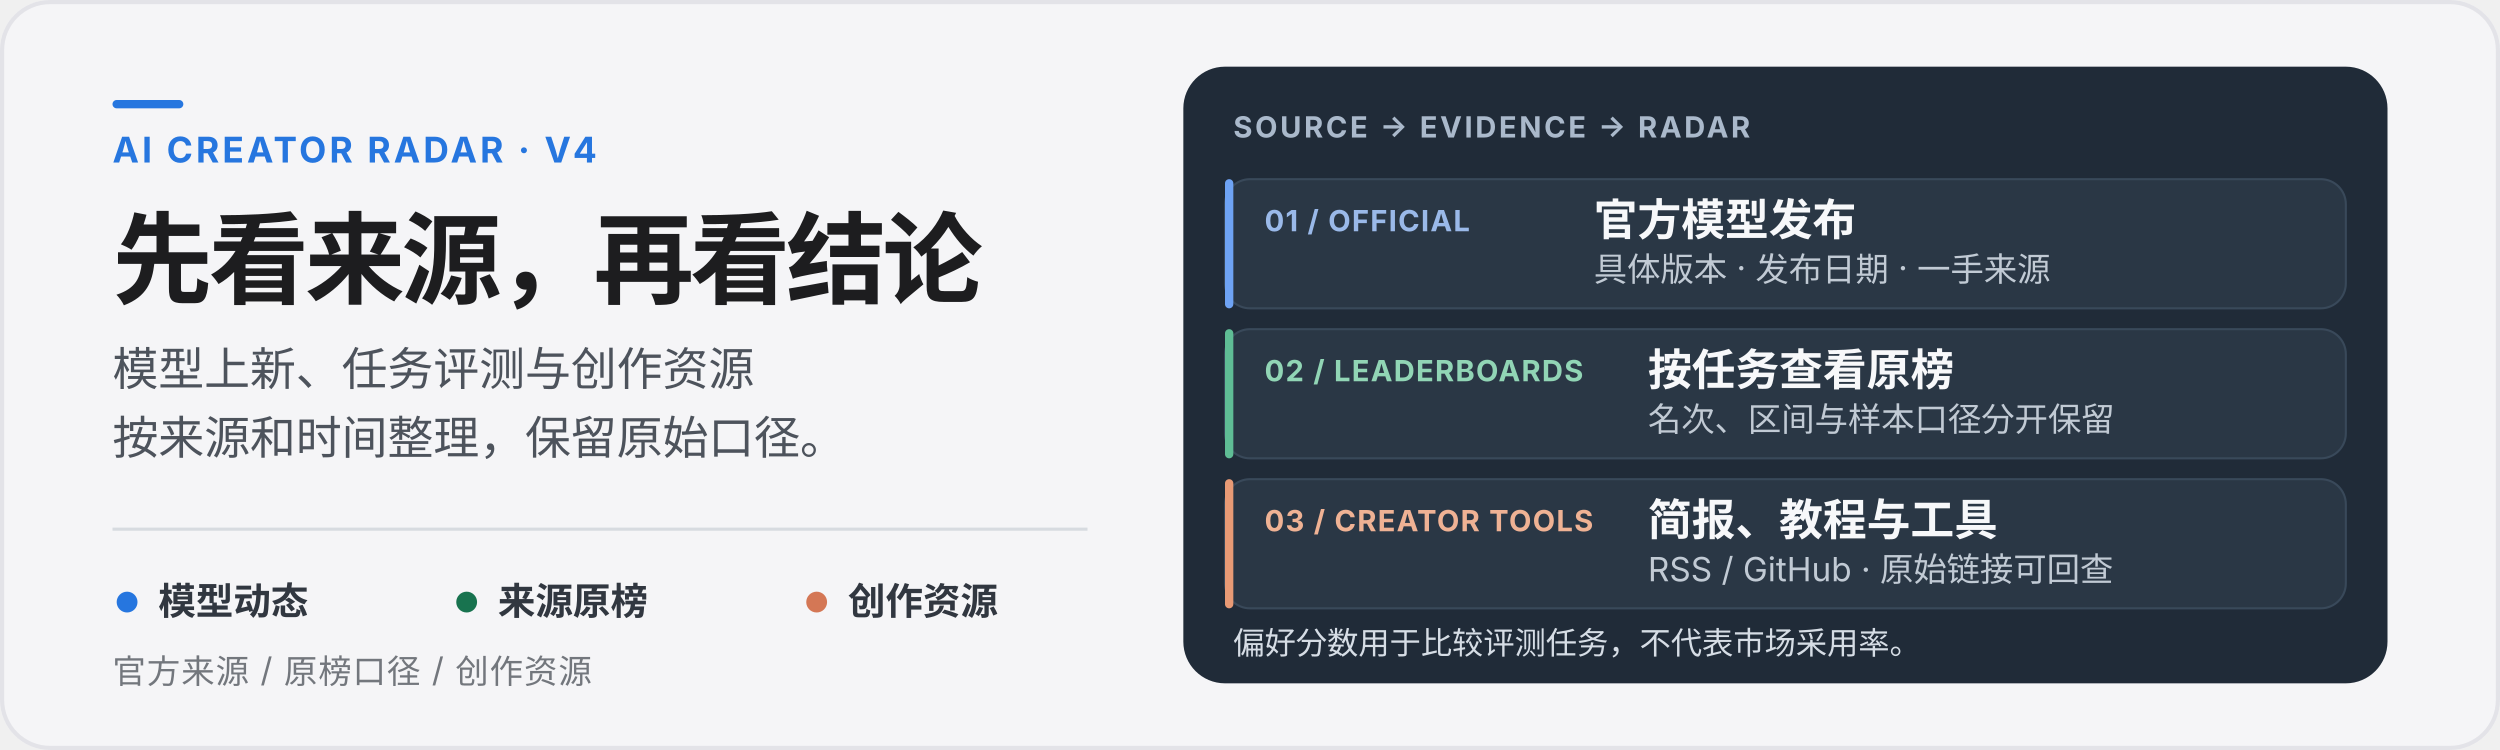
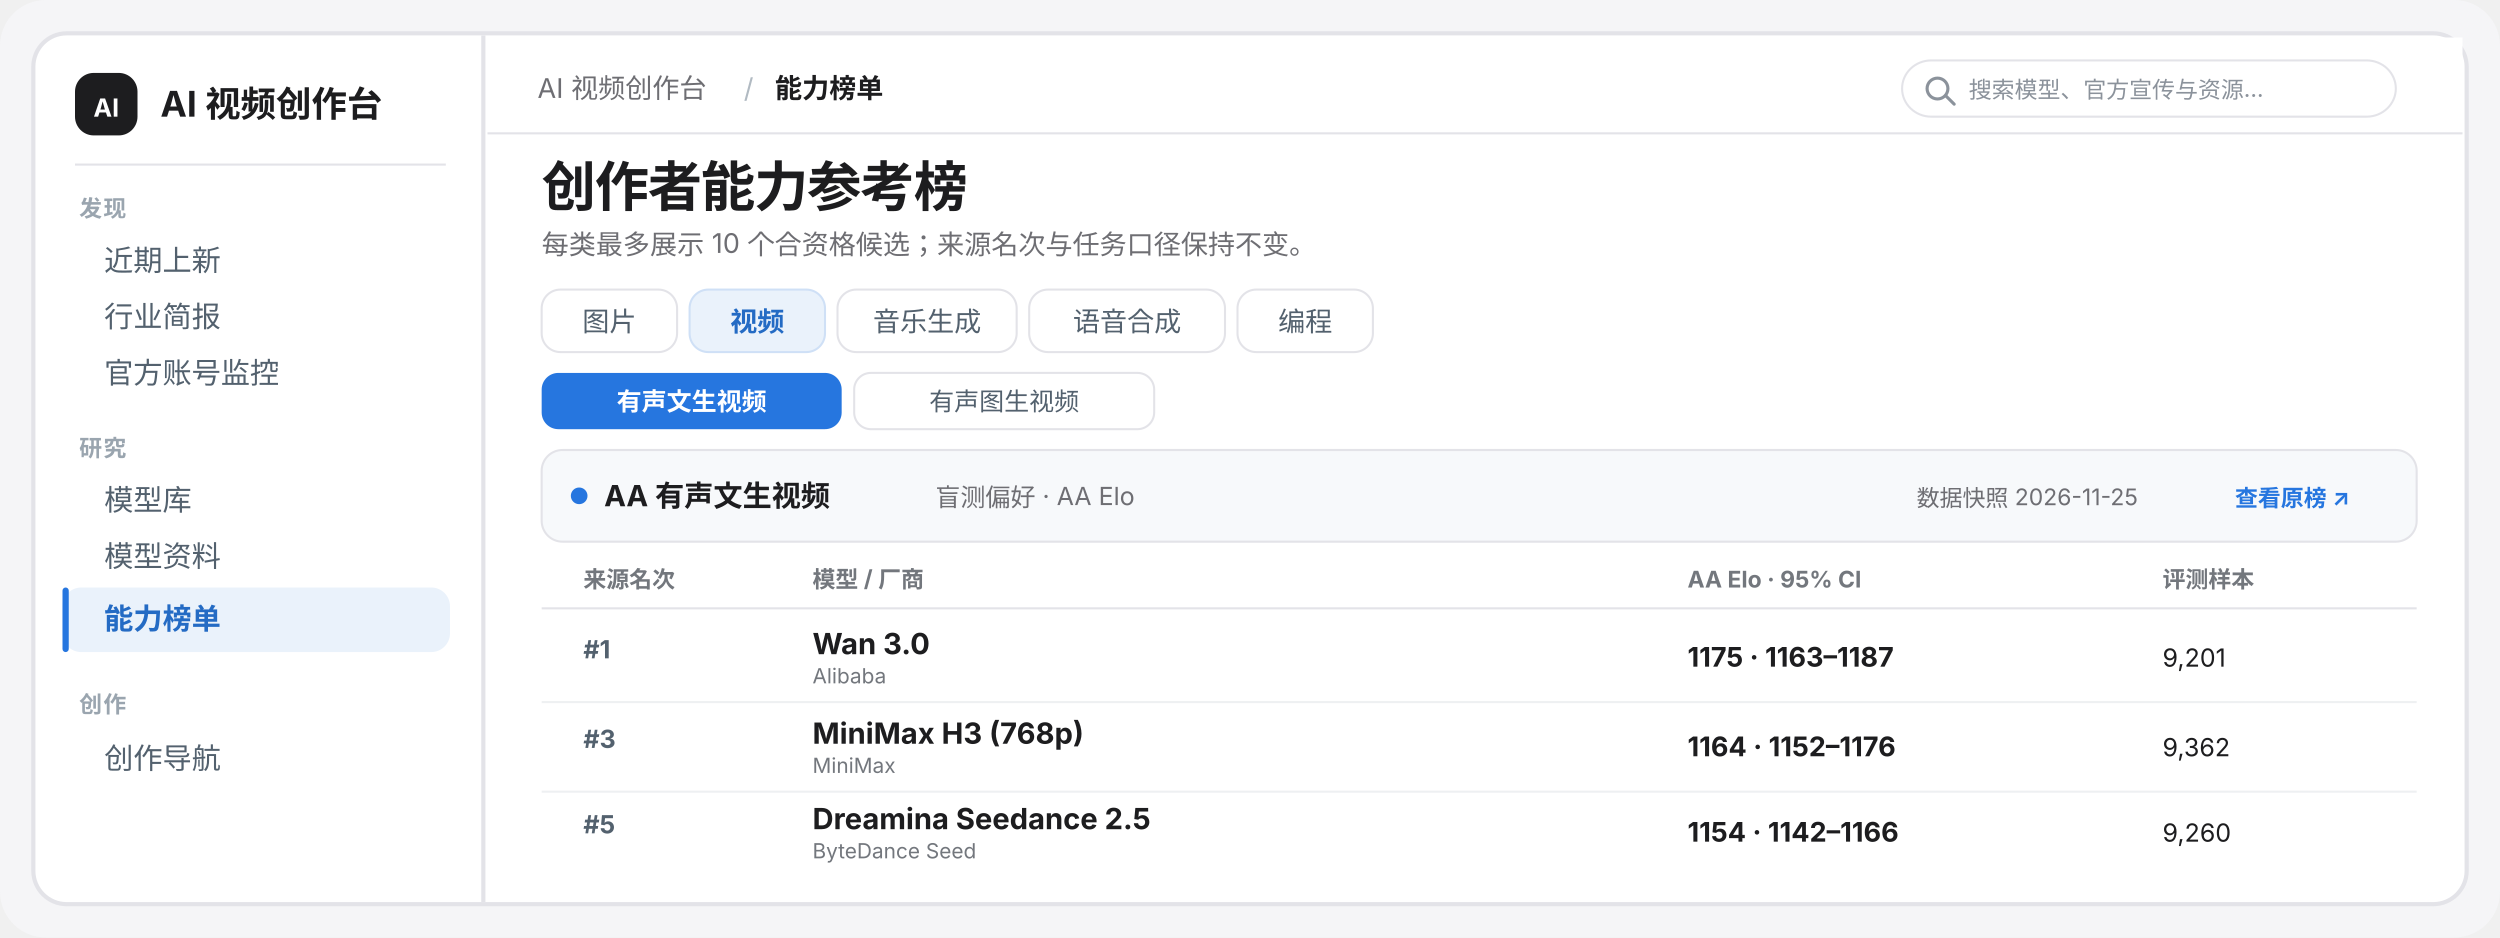
- <svg xmlns="http://www.w3.org/2000/svg" width="1200" height="360" viewBox="0 0 1200 360" role="img" aria-labelledby="title desc">
-   <rect width="1200" height="360" rx="24" fill="#f5f5f7" />
-   <rect x="1" y="1" width="1198" height="358" rx="23" fill="none" stroke="#e3e3e8" stroke-width="2" />
+ <svg xmlns="http://www.w3.org/2000/svg" width="1200" height="450" viewBox="0 0 1200 450" role="img" aria-labelledby="title desc">
+   <rect width="1200" height="450" rx="22" fill="#f5f5f7" />
+   <rect x="16" y="16" width="1168" height="418" rx="16" fill="#ffffff" stroke="#e3e3e8" stroke-width="2" />
+   <path d="M232 17v416" stroke="#e3e3e8" stroke-width="2" />
+   <rect x="36" y="35" width="30" height="30" rx="9" fill="#1d1d1f" />
+   <text x="51" y="56" text-anchor="middle" fill="#ffffff" font-family="-apple-system, BlinkMacSystemFont, 'Segoe UI', 'PingFang SC', sans-serif" font-size="12" font-weight="750">AI</text>
+   <text x="77" y="56" fill="#1d1d1f" font-family="-apple-system, BlinkMacSystemFont, 'Segoe UI', 'PingFang SC', sans-serif" font-size="17" font-weight="740">AI 视频创作台</text>
+   <path d="M36 79h178" stroke="#e3e3e8" />
  <g font-family="-apple-system, BlinkMacSystemFont, 'Segoe UI', 'PingFang SC', sans-serif">
-     <g transform="translate(54 48)">
-       <rect x="0" y="0" width="34" height="4" rx="2" fill="#2676df" />
-       <text x="0" y="30" fill="#2676df" font-size="17" font-weight="750" letter-spacing="1.5">AI CREATOR RADAR · V4</text>
-       <text x="0" y="94" fill="#1d1d1f" font-size="48" font-weight="760" letter-spacing="-1.8">先看来源，再看结论</text>
-       <text x="0" y="137" fill="#4d535c" font-size="22" font-weight="500">模型上新、任务评测与创作资源</text>
-       <text x="0" y="170" fill="#4d535c" font-size="22" font-weight="500">按来源和时间整理，保留原始口径。</text>
-       <line x1="0" y1="206" x2="468" y2="206" stroke="#d7dbe0" stroke-width="1.5" />
-       <g transform="translate(0 234)">
-         <circle cx="7" cy="7" r="5" fill="#2676df" />
-         <text x="22" y="13" fill="#313740" font-size="18" font-weight="650">模型动态</text>
-         <circle cx="170" cy="7" r="5" fill="#18734f" />
-         <text x="185" y="13" fill="#313740" font-size="18" font-weight="650">来源原榜</text>
-         <circle cx="338" cy="7" r="5" fill="#d47755" />
-         <text x="353" y="13" fill="#313740" font-size="18" font-weight="650">创作资源</text>
-       </g>
-       <text x="0" y="280" fill="#73777d" font-size="16" letter-spacing=".5">官方来源 / 原榜口径 / 创作资源</text>
-     </g>
-     <g transform="translate(568 32)">
-       <rect width="578" height="296" rx="20" fill="#202b38" />
-       <text x="24" y="34" fill="#aab9cb" font-size="14" font-weight="700" letter-spacing="1.25">SOURCE → EVIDENCE → RADAR</text>
-       <g transform="translate(20 54)">
-         <rect width="538" height="62" rx="12" fill="#2a3745" stroke="#39495a" />
-         <rect x="0" y="0" width="4" height="62" rx="2" fill="#6ea3f4" />
-         <text x="19" y="25" fill="#9ab9e9" font-size="14" font-weight="700" letter-spacing=".6">01 / OFFICIAL</text>
-         <text x="177" y="27" fill="#f7f8fa" font-size="21" font-weight="700">官方模型发布</text>
-         <text x="177" y="49" fill="#c1cad4" font-size="16">具体版本 · 发布日期 · 一手来源</text>
-       </g>
-       <g transform="translate(20 126)">
-         <rect width="538" height="62" rx="12" fill="#2a3745" stroke="#39495a" />
-         <rect x="0" y="0" width="4" height="62" rx="2" fill="#5fbd95" />
-         <text x="19" y="25" fill="#91d5b5" font-size="14" font-weight="700" letter-spacing=".6">02 / LEADERBOARDS</text>
-         <text x="203" y="27" fill="#f7f8fa" font-size="21" font-weight="700">按任务查看原榜</text>
-         <text x="203" y="49" fill="#c1cad4" font-size="16">名次、区间与样本口径分开保留</text>
-       </g>
-       <g transform="translate(20 198)">
-         <rect width="538" height="62" rx="12" fill="#2a3745" stroke="#39495a" />
-         <rect x="0" y="0" width="4" height="62" rx="2" fill="#e89a75" />
-         <text x="19" y="25" fill="#efb294" font-size="14" font-weight="700" letter-spacing=".6">03 / CREATOR TOOLS</text>
-         <text x="203" y="27" fill="#f7f8fa" font-size="21" font-weight="700">简报、教程与工具</text>
-         <text x="203" y="49" fill="#c1cad4" font-size="16">RSS / GitHub · 原始链接可回查</text>
-       </g>
-       <text x="24" y="282" fill="#d6dde5" font-size="15">偏好分数用于比较评测任务，不代表市场采用率。</text>
-     </g>
+     <text x="38" y="104" fill="#9aa5af" font-size="11" font-weight="750" letter-spacing=".6">发现</text>
+     <text x="50" y="130" fill="#53616e" font-size="14">近期上新</text>
+     <text x="50" y="157" fill="#53616e" font-size="14">行业简报</text>
+     <text x="50" y="184" fill="#53616e" font-size="14">官方账号监控</text>
+     <text x="38" y="219" fill="#9aa5af" font-size="11" font-weight="750" letter-spacing=".6">研究</text>
+     <text x="50" y="245" fill="#53616e" font-size="14">模型库</text>
+     <text x="50" y="272" fill="#53616e" font-size="14">模型资料</text>
+     <rect x="30" y="282" width="186" height="31" rx="9" fill="#eaf2fb" />
+     <rect x="30" y="282" width="3" height="31" rx="1.5" fill="#2676df" />
+     <text x="50" y="302" fill="#246bc4" font-size="14" font-weight="720">能力榜单</text>
+     <text x="38" y="342" fill="#9aa5af" font-size="11" font-weight="750" letter-spacing=".6">创作</text>
+     <text x="50" y="369" fill="#53616e" font-size="14">创作导航</text>
+   </g>
+   <rect x="234" y="18" width="948" height="46" fill="#ffffff" />
+   <path d="M234 64h948" stroke="#e3e3e8" />
+   <text x="258" y="47" fill="#6e6e73" font-family="-apple-system, BlinkMacSystemFont, 'Segoe UI', 'PingFang SC', sans-serif" font-size="13">AI 视频创作台</text>
+   <text x="357" y="47" fill="#b1bac2" font-family="-apple-system, BlinkMacSystemFont, 'Segoe UI', 'PingFang SC', sans-serif" font-size="13">/</text>
+   <text x="372" y="47" fill="#1d1d1f" font-family="-apple-system, BlinkMacSystemFont, 'Segoe UI', 'PingFang SC', sans-serif" font-size="13" font-weight="700">能力榜单</text>
+   <rect x="913" y="29" width="237" height="27" rx="14" fill="#ffffff" stroke="#e3e3e8" />
+   <circle cx="930" cy="42.5" r="5" fill="none" stroke="#8b929b" stroke-width="1.5" />
+   <path d="m934 46 4 4" stroke="#8b929b" stroke-width="1.5" stroke-linecap="round" />
+   <text x="945" y="47" fill="#8b929b" font-family="-apple-system, BlinkMacSystemFont, 'Segoe UI', 'PingFang SC', sans-serif" font-size="11">搜索模型、官方宣传与资源…</text>
+   <g font-family="-apple-system, BlinkMacSystemFont, 'Segoe UI', 'PingFang SC', sans-serif">
+     <text x="260" y="99" fill="#1d1d1f" font-size="26" font-weight="760" letter-spacing="-.5">创作者能力参考榜</text>
+     <text x="260" y="122" fill="#6e6e73" font-size="13">每类最多展示 10 个合资格候选；来源名次与任务口径保持不变。</text>
+     <rect x="260" y="139" width="65" height="30" rx="9" fill="#ffffff" stroke="#e3e3e8" />
+     <text x="292.5" y="159" text-anchor="middle" fill="#53616e" font-size="13">图片</text>
+     <rect x="331" y="139" width="65" height="30" rx="9" fill="#eaf2fb" stroke="#cfe0f6" />
+     <text x="363.5" y="159" text-anchor="middle" fill="#246bc4" font-size="13" font-weight="700">视频</text>
+     <rect x="402" y="139" width="86" height="30" rx="9" fill="#ffffff" stroke="#e3e3e8" />
+     <text x="445" y="159" text-anchor="middle" fill="#53616e" font-size="13">音乐生成</text>
+     <rect x="494" y="139" width="94" height="30" rx="9" fill="#ffffff" stroke="#e3e3e8" />
+     <text x="541" y="159" text-anchor="middle" fill="#53616e" font-size="13">语音合成</text>
+     <rect x="594" y="139" width="65" height="30" rx="9" fill="#ffffff" stroke="#e3e3e8" />
+     <text x="626.5" y="159" text-anchor="middle" fill="#53616e" font-size="13">编程</text>
+     <rect x="260" y="179" width="144" height="27" rx="8" fill="#2676df" />
+     <text x="332" y="197" text-anchor="middle" fill="#ffffff" font-size="12" font-weight="700">有声文生视频</text>
+     <rect x="410" y="179" width="144" height="27" rx="8" fill="#ffffff" stroke="#e3e3e8" />
+     <text x="482" y="197" text-anchor="middle" fill="#53616e" font-size="12">有声图生视频</text>
+     <rect x="260" y="216" width="900" height="44" rx="10" fill="#f7f9fb" stroke="#e3e3e8" />
+     <circle cx="278" cy="238" r="4" fill="#2676df" />
+     <text x="290" y="243" fill="#1d1d1f" font-size="14" font-weight="720">AA 有声文生视频</text>
+     <text x="449" y="243" fill="#6e6e73" font-size="12">盲测偏好 · AA Elo</text>
+     <text x="920" y="243" fill="#6e6e73" font-size="11">数据快照 2026-11-25</text>
+     <text x="1128" y="243" text-anchor="end" fill="#2676df" font-size="11" font-weight="650">查看原榜 ↗</text>
+     <text x="280" y="282" fill="#73777d" font-size="11" font-weight="700">来源名次</text>
+     <text x="390" y="282" fill="#73777d" font-size="11" font-weight="700">模型 / 厂商</text>
+     <text x="810" y="282" fill="#73777d" font-size="11" font-weight="700">AA Elo · 95% CI</text>
+     <text x="1038" y="282" fill="#73777d" font-size="11" font-weight="700">评测样本</text>
+     <path d="M260 292h900" stroke="#e3e3e8" />
+     <text x="280" y="316" fill="#53616e" font-size="12" font-weight="650">#1</text>
+     <text x="390" y="314" fill="#1d1d1f" font-size="14" font-weight="700">Wan 3.0</text>
+     <text x="390" y="328" fill="#73777d" font-size="10">Alibaba</text>
+     <text x="810" y="320" fill="#1d1d1f" font-size="13" font-weight="700">1175 · 1163–1187</text>
+     <text x="1038" y="320" fill="#1d1d1f" font-size="12">9,201</text>
+     <path d="M260 337h900" stroke="#eef0f2" />
+     <text x="280" y="359" fill="#53616e" font-size="12" font-weight="650">#3</text>
+     <text x="390" y="357" fill="#1d1d1f" font-size="14" font-weight="700">MiniMax H3 (768p)</text>
+     <text x="390" y="371" fill="#73777d" font-size="10">MiniMax</text>
+     <text x="810" y="363" fill="#1d1d1f" font-size="13" font-weight="700">1164 · 1152–1176</text>
+     <text x="1038" y="363" fill="#1d1d1f" font-size="12">9,362</text>
+     <path d="M260 380h900" stroke="#eef0f2" />
+     <text x="280" y="400" fill="#53616e" font-size="12" font-weight="650">#5</text>
+     <text x="390" y="398" fill="#1d1d1f" font-size="14" font-weight="700">Dreamina Seedance 2.5</text>
+     <text x="390" y="412" fill="#73777d" font-size="10">ByteDance Seed</text>
+     <text x="810" y="404" fill="#1d1d1f" font-size="13" font-weight="700">1154 · 1142–1166</text>
+     <text x="1038" y="404" fill="#1d1d1f" font-size="12">9,260</text>
  </g>
</svg>
